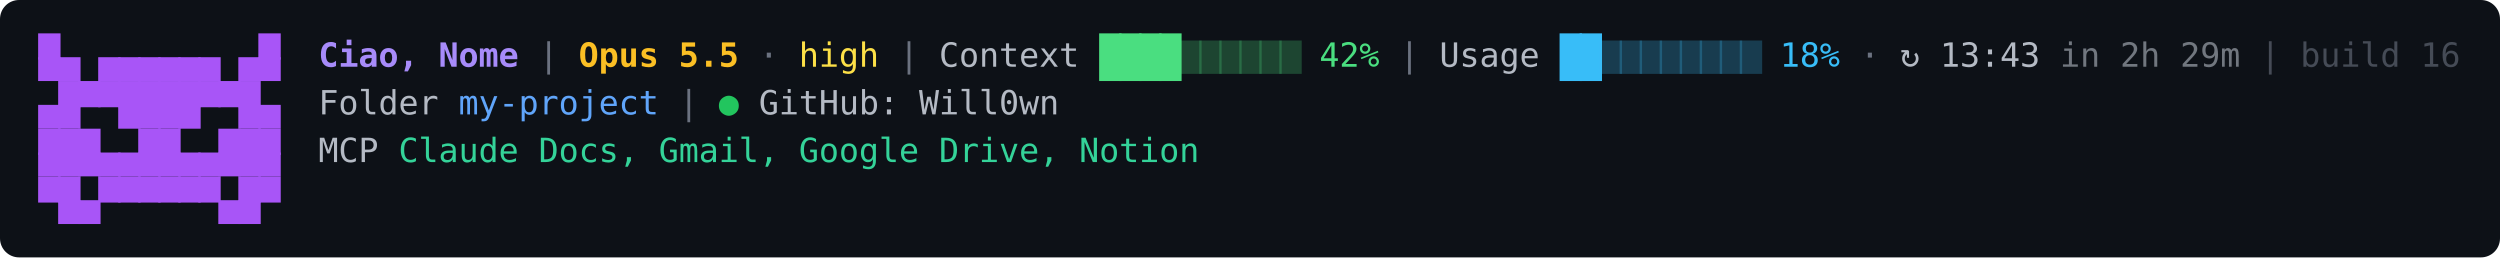
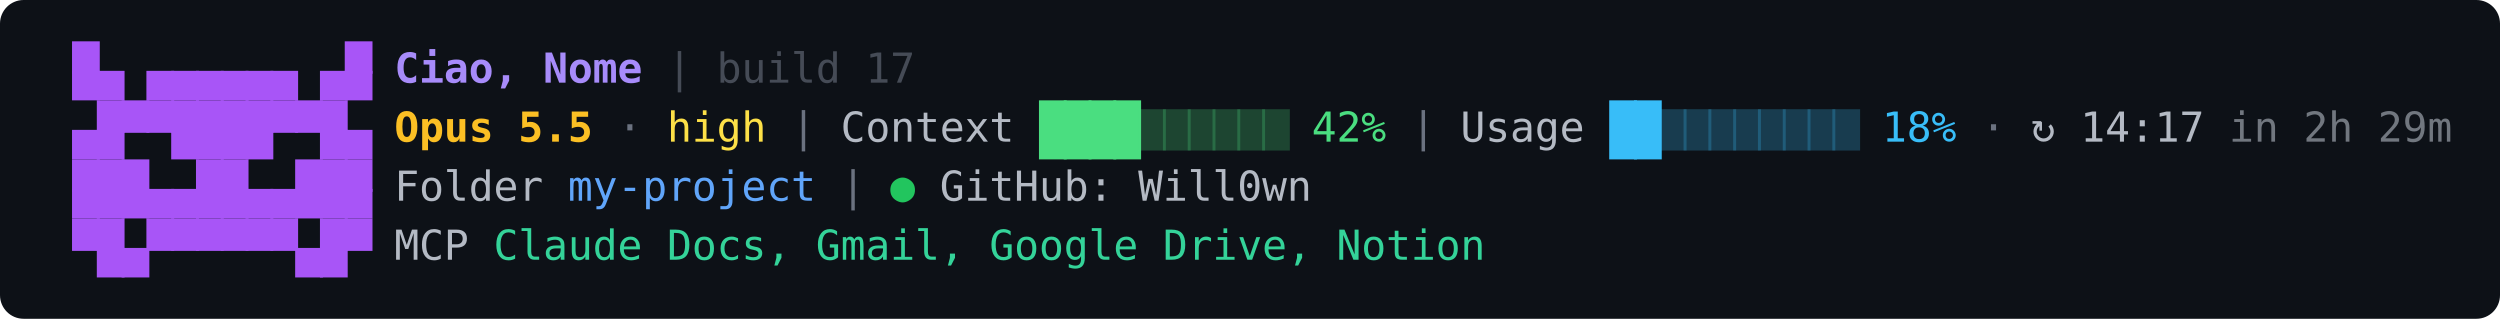
- <svg xmlns="http://www.w3.org/2000/svg" width="1049" height="108" viewBox="0 0 1049 108" font-family="Consolas, Menlo, monospace" font-size="14">
+ <svg xmlns="http://www.w3.org/2000/svg" width="847" height="108" viewBox="0 0 847 108" font-family="Consolas, Menlo, monospace" font-size="14">
  <rect width="100%" height="100%" rx="8" fill="#0d1117" />
-   <rect x="16" y="24" width="9.4" height="10" fill="#a855f7" />
-   <rect x="16" y="14" width="9.4" height="11" fill="#a855f7" />
  <rect x="24.4" y="24" width="9.4" height="10" fill="#a855f7" />
-   <rect x="41.2" y="24" width="9.4" height="10" fill="#a855f7" />
+   <rect x="24.4" y="14" width="9.4" height="11" fill="#a855f7" />
+   <rect x="32.8" y="24" width="9.4" height="10" fill="#a855f7" />
  <rect x="49.6" y="24" width="9.4" height="10" fill="#a855f7" />
  <rect x="58" y="24" width="9.4" height="10" fill="#a855f7" />
  <rect x="66.4" y="24" width="9.4" height="10" fill="#a855f7" />
  <rect x="74.8" y="24" width="9.4" height="10" fill="#a855f7" />
  <rect x="83.2" y="24" width="9.4" height="10" fill="#a855f7" />
-   <rect x="100" y="24" width="9.4" height="10" fill="#a855f7" />
+   <rect x="91.6" y="24" width="9.4" height="10" fill="#a855f7" />
  <rect x="108.4" y="24" width="9.4" height="10" fill="#a855f7" />
-   <rect x="108.4" y="14" width="9.4" height="11" fill="#a855f7" />
+   <rect x="116.8" y="24" width="9.4" height="10" fill="#a855f7" />
+   <rect x="116.8" y="14" width="9.4" height="11" fill="#a855f7" />
  <text x="133.6" y="28" fill="#a78bfa" font-weight="bold">C</text>
  <text x="142" y="28" fill="#a78bfa" font-weight="bold">i</text>
  <text x="150.4" y="28" fill="#a78bfa" font-weight="bold">a</text>
  <text x="158.8" y="28" fill="#a78bfa" font-weight="bold">o</text>
  <text x="167.2" y="28" fill="#a78bfa" font-weight="bold">,</text>
  <text x="184" y="28" fill="#a78bfa" font-weight="bold">N</text>
  <text x="192.4" y="28" fill="#a78bfa" font-weight="bold">o</text>
  <text x="200.8" y="28" fill="#a78bfa" font-weight="bold">m</text>
  <text x="209.2" y="28" fill="#a78bfa" font-weight="bold">e</text>
-   <text x="226" y="28" fill="#6b7280">|</text>
-   <text x="242.8" y="28" fill="#fbbf24" font-weight="bold">O</text>
-   <text x="251.2" y="28" fill="#fbbf24" font-weight="bold">p</text>
-   <text x="259.6" y="28" fill="#fbbf24" font-weight="bold">u</text>
-   <text x="268" y="28" fill="#fbbf24" font-weight="bold">s</text>
-   <text x="284.8" y="28" fill="#fbbf24" font-weight="bold">5</text>
-   <text x="293.2" y="28" fill="#fbbf24" font-weight="bold">.</text>
-   <text x="301.6" y="28" fill="#fbbf24" font-weight="bold">5</text>
-   <text x="318.4" y="28" fill="#6b7280">·</text>
-   <text x="335.2" y="28" fill="#fde047">h</text>
-   <text x="343.6" y="28" fill="#fde047">i</text>
-   <text x="352" y="28" fill="#fde047">g</text>
-   <text x="360.4" y="28" fill="#fde047">h</text>
-   <text x="377.2" y="28" fill="#6b7280">|</text>
-   <text x="394" y="28" fill="#b4bac4">C</text>
-   <text x="402.4" y="28" fill="#b4bac4">o</text>
-   <text x="410.8" y="28" fill="#b4bac4">n</text>
-   <text x="419.2" y="28" fill="#b4bac4">t</text>
-   <text x="427.6" y="28" fill="#b4bac4">e</text>
-   <text x="436" y="28" fill="#b4bac4">x</text>
-   <text x="444.4" y="28" fill="#b4bac4">t</text>
-   <rect x="461.2" y="14" width="9.4" height="20" fill="#4ade80" />
-   <rect x="469.6" y="14" width="9.4" height="20" fill="#4ade80" />
-   <rect x="478" y="14" width="9.4" height="20" fill="#4ade80" />
-   <rect x="486.4" y="14" width="9.4" height="20" fill="#4ade80" />
-   <rect x="494.8" y="17" width="9.4" height="14" fill="#4ade80" opacity="0.25" />
-   <rect x="503.2" y="17" width="9.4" height="14" fill="#4ade80" opacity="0.25" />
-   <rect x="511.6" y="17" width="9.4" height="14" fill="#4ade80" opacity="0.25" />
-   <rect x="520" y="17" width="9.4" height="14" fill="#4ade80" opacity="0.25" />
-   <rect x="528.4" y="17" width="9.4" height="14" fill="#4ade80" opacity="0.25" />
-   <rect x="536.8" y="17" width="9.4" height="14" fill="#4ade80" opacity="0.25" />
-   <text x="553.6" y="28" fill="#4ade80">4</text>
-   <text x="562" y="28" fill="#4ade80">2</text>
-   <text x="570.4" y="28" fill="#4ade80">%</text>
-   <text x="587.2" y="28" fill="#6b7280">|</text>
-   <text x="604" y="28" fill="#b4bac4">U</text>
-   <text x="612.4" y="28" fill="#b4bac4">s</text>
-   <text x="620.8" y="28" fill="#b4bac4">a</text>
-   <text x="629.2" y="28" fill="#b4bac4">g</text>
-   <text x="637.6" y="28" fill="#b4bac4">e</text>
-   <rect x="654.4" y="14" width="9.4" height="20" fill="#38bdf8" />
-   <rect x="662.8" y="14" width="9.4" height="20" fill="#38bdf8" />
-   <rect x="671.2" y="17" width="9.4" height="14" fill="#38bdf8" opacity="0.25" />
-   <rect x="679.6" y="17" width="9.4" height="14" fill="#38bdf8" opacity="0.25" />
-   <rect x="688" y="17" width="9.4" height="14" fill="#38bdf8" opacity="0.25" />
-   <rect x="696.4" y="17" width="9.4" height="14" fill="#38bdf8" opacity="0.25" />
-   <rect x="704.8" y="17" width="9.4" height="14" fill="#38bdf8" opacity="0.25" />
-   <rect x="713.2" y="17" width="9.4" height="14" fill="#38bdf8" opacity="0.25" />
-   <rect x="721.6" y="17" width="9.4" height="14" fill="#38bdf8" opacity="0.25" />
-   <rect x="730" y="17" width="9.4" height="14" fill="#38bdf8" opacity="0.25" />
-   <text x="746.8" y="28" fill="#38bdf8">1</text>
-   <text x="755.2" y="28" fill="#38bdf8">8</text>
-   <text x="763.6" y="28" fill="#38bdf8">%</text>
-   <text x="780.4" y="28" fill="#6b7280">·</text>
-   <text x="797.2" y="28" fill="#b4bac4">↻</text>
-   <text x="814" y="28" fill="#b4bac4">1</text>
-   <text x="822.4" y="28" fill="#b4bac4">3</text>
-   <text x="830.8" y="28" fill="#b4bac4">:</text>
-   <text x="839.2" y="28" fill="#b4bac4">4</text>
-   <text x="847.6" y="28" fill="#b4bac4">3</text>
-   <text x="864.4" y="28" fill="#b4bac4" opacity="0.6">i</text>
-   <text x="872.8" y="28" fill="#b4bac4" opacity="0.6">n</text>
-   <text x="889.6" y="28" fill="#b4bac4" opacity="0.6">2</text>
-   <text x="898" y="28" fill="#b4bac4" opacity="0.6">h</text>
-   <text x="914.8" y="28" fill="#b4bac4" opacity="0.6">2</text>
-   <text x="923.2" y="28" fill="#b4bac4" opacity="0.6">9</text>
-   <text x="931.6" y="28" fill="#b4bac4" opacity="0.6">m</text>
-   <text x="948.4" y="28" fill="#6b7280" opacity="0.6">|</text>
-   <text x="965.2" y="28" fill="#6b7280" opacity="0.6">b</text>
-   <text x="973.6" y="28" fill="#6b7280" opacity="0.6">u</text>
-   <text x="982" y="28" fill="#6b7280" opacity="0.6">i</text>
-   <text x="990.4" y="28" fill="#6b7280" opacity="0.6">l</text>
-   <text x="998.8" y="28" fill="#6b7280" opacity="0.6">d</text>
-   <text x="1015.6" y="28" fill="#6b7280" opacity="0.6">1</text>
-   <text x="1024" y="28" fill="#6b7280" opacity="0.6">6</text>
-   <rect x="16" y="44" width="9.4" height="10" fill="#a855f7" />
+   <text x="226" y="28" fill="#6b7280" opacity="0.6">|</text>
+   <text x="242.8" y="28" fill="#6b7280" opacity="0.6">b</text>
+   <text x="251.2" y="28" fill="#6b7280" opacity="0.6">u</text>
+   <text x="259.6" y="28" fill="#6b7280" opacity="0.6">i</text>
+   <text x="268" y="28" fill="#6b7280" opacity="0.6">l</text>
+   <text x="276.4" y="28" fill="#6b7280" opacity="0.6">d</text>
+   <text x="293.2" y="28" fill="#6b7280" opacity="0.6">1</text>
+   <text x="301.6" y="28" fill="#6b7280" opacity="0.6">7</text>
  <rect x="24.4" y="44" width="9.4" height="10" fill="#a855f7" />
-   <rect x="24.4" y="34" width="9.4" height="11" fill="#a855f7" />
+   <rect x="32.8" y="44" width="9.4" height="10" fill="#a855f7" />
  <rect x="32.8" y="34" width="9.4" height="11" fill="#a855f7" />
  <rect x="41.2" y="34" width="9.4" height="11" fill="#a855f7" />
-   <rect x="49.6" y="44" width="9.4" height="10" fill="#a855f7" />
  <rect x="49.6" y="34" width="9.4" height="11" fill="#a855f7" />
  <rect x="58" y="44" width="9.4" height="10" fill="#a855f7" />
  <rect x="58" y="34" width="9.4" height="11" fill="#a855f7" />
  <rect x="66.4" y="44" width="9.4" height="10" fill="#a855f7" />
  <rect x="66.4" y="34" width="9.4" height="11" fill="#a855f7" />
  <rect x="74.8" y="44" width="9.4" height="10" fill="#a855f7" />
  <rect x="74.8" y="34" width="9.4" height="11" fill="#a855f7" />
+   <rect x="83.2" y="44" width="9.4" height="10" fill="#a855f7" />
  <rect x="83.2" y="34" width="9.4" height="11" fill="#a855f7" />
  <rect x="91.6" y="34" width="9.4" height="11" fill="#a855f7" />
-   <rect x="100" y="44" width="9.4" height="10" fill="#a855f7" />
  <rect x="100" y="34" width="9.4" height="11" fill="#a855f7" />
  <rect x="108.4" y="44" width="9.4" height="10" fill="#a855f7" />
-   <text x="133.6" y="48" fill="#b4bac4">F</text>
-   <text x="142" y="48" fill="#b4bac4">o</text>
-   <text x="150.4" y="48" fill="#b4bac4">l</text>
-   <text x="158.8" y="48" fill="#b4bac4">d</text>
-   <text x="167.2" y="48" fill="#b4bac4">e</text>
-   <text x="175.6" y="48" fill="#b4bac4">r</text>
-   <text x="192.4" y="48" fill="#60a5fa">m</text>
-   <text x="200.8" y="48" fill="#60a5fa">y</text>
-   <text x="209.2" y="48" fill="#60a5fa">-</text>
-   <text x="217.6" y="48" fill="#60a5fa">p</text>
-   <text x="226" y="48" fill="#60a5fa">r</text>
-   <text x="234.4" y="48" fill="#60a5fa">o</text>
-   <text x="242.8" y="48" fill="#60a5fa">j</text>
-   <text x="251.2" y="48" fill="#60a5fa">e</text>
-   <text x="259.6" y="48" fill="#60a5fa">c</text>
-   <text x="268" y="48" fill="#60a5fa">t</text>
-   <text x="284.8" y="48" fill="#6b7280">|</text>
-   <text x="301.6" y="48" fill="#22c55e">●</text>
-   <text x="318.4" y="48" fill="#b4bac4">G</text>
-   <text x="326.8" y="48" fill="#b4bac4">i</text>
+   <rect x="108.4" y="34" width="9.4" height="11" fill="#a855f7" />
+   <rect x="116.8" y="44" width="9.4" height="10" fill="#a855f7" />
+   <text x="133.6" y="48" fill="#fbbf24" font-weight="bold">O</text>
+   <text x="142" y="48" fill="#fbbf24" font-weight="bold">p</text>
+   <text x="150.4" y="48" fill="#fbbf24" font-weight="bold">u</text>
+   <text x="158.8" y="48" fill="#fbbf24" font-weight="bold">s</text>
+   <text x="175.6" y="48" fill="#fbbf24" font-weight="bold">5</text>
+   <text x="184" y="48" fill="#fbbf24" font-weight="bold">.</text>
+   <text x="192.4" y="48" fill="#fbbf24" font-weight="bold">5</text>
+   <text x="209.2" y="48" fill="#6b7280">·</text>
+   <text x="226" y="48" fill="#fde047">h</text>
+   <text x="234.4" y="48" fill="#fde047">i</text>
+   <text x="242.8" y="48" fill="#fde047">g</text>
+   <text x="251.2" y="48" fill="#fde047">h</text>
+   <text x="268" y="48" fill="#6b7280">|</text>
+   <text x="284.8" y="48" fill="#b4bac4">C</text>
+   <text x="293.2" y="48" fill="#b4bac4">o</text>
+   <text x="301.6" y="48" fill="#b4bac4">n</text>
+   <text x="310" y="48" fill="#b4bac4">t</text>
+   <text x="318.4" y="48" fill="#b4bac4">e</text>
+   <text x="326.8" y="48" fill="#b4bac4">x</text>
  <text x="335.2" y="48" fill="#b4bac4">t</text>
-   <text x="343.6" y="48" fill="#b4bac4">H</text>
-   <text x="352" y="48" fill="#b4bac4">u</text>
-   <text x="360.4" y="48" fill="#b4bac4">b</text>
-   <text x="368.8" y="48" fill="#b4bac4">:</text>
-   <text x="385.6" y="48" fill="#b4bac4">W</text>
-   <text x="394" y="48" fill="#b4bac4">i</text>
-   <text x="402.4" y="48" fill="#b4bac4">l</text>
-   <text x="410.8" y="48" fill="#b4bac4">l</text>
-   <text x="419.2" y="48" fill="#b4bac4">0</text>
-   <text x="427.6" y="48" fill="#b4bac4">w</text>
-   <text x="436" y="48" fill="#b4bac4">n</text>
-   <rect x="16" y="64" width="9.4" height="10" fill="#a855f7" />
-   <rect x="16" y="54" width="9.4" height="11" fill="#a855f7" />
+   <rect x="352" y="34" width="9.4" height="20" fill="#4ade80" />
+   <rect x="360.4" y="34" width="9.4" height="20" fill="#4ade80" />
+   <rect x="368.8" y="34" width="9.4" height="20" fill="#4ade80" />
+   <rect x="377.2" y="34" width="9.4" height="20" fill="#4ade80" />
+   <rect x="385.6" y="37" width="9.4" height="14" fill="#4ade80" opacity="0.25" />
+   <rect x="394" y="37" width="9.4" height="14" fill="#4ade80" opacity="0.25" />
+   <rect x="402.4" y="37" width="9.4" height="14" fill="#4ade80" opacity="0.25" />
+   <rect x="410.8" y="37" width="9.4" height="14" fill="#4ade80" opacity="0.25" />
+   <rect x="419.2" y="37" width="9.4" height="14" fill="#4ade80" opacity="0.25" />
+   <rect x="427.6" y="37" width="9.4" height="14" fill="#4ade80" opacity="0.25" />
+   <text x="444.4" y="48" fill="#4ade80">4</text>
+   <text x="452.8" y="48" fill="#4ade80">2</text>
+   <text x="461.2" y="48" fill="#4ade80">%</text>
+   <text x="478" y="48" fill="#6b7280">|</text>
+   <text x="494.8" y="48" fill="#b4bac4">U</text>
+   <text x="503.2" y="48" fill="#b4bac4">s</text>
+   <text x="511.6" y="48" fill="#b4bac4">a</text>
+   <text x="520" y="48" fill="#b4bac4">g</text>
+   <text x="528.4" y="48" fill="#b4bac4">e</text>
+   <rect x="545.2" y="34" width="9.4" height="20" fill="#38bdf8" />
+   <rect x="553.6" y="34" width="9.4" height="20" fill="#38bdf8" />
+   <rect x="562" y="37" width="9.4" height="14" fill="#38bdf8" opacity="0.25" />
+   <rect x="570.4" y="37" width="9.4" height="14" fill="#38bdf8" opacity="0.25" />
+   <rect x="578.8" y="37" width="9.4" height="14" fill="#38bdf8" opacity="0.25" />
+   <rect x="587.2" y="37" width="9.4" height="14" fill="#38bdf8" opacity="0.25" />
+   <rect x="595.6" y="37" width="9.4" height="14" fill="#38bdf8" opacity="0.25" />
+   <rect x="604" y="37" width="9.4" height="14" fill="#38bdf8" opacity="0.25" />
+   <rect x="612.4" y="37" width="9.4" height="14" fill="#38bdf8" opacity="0.25" />
+   <rect x="620.8" y="37" width="9.4" height="14" fill="#38bdf8" opacity="0.25" />
+   <text x="637.6" y="48" fill="#38bdf8">1</text>
+   <text x="646" y="48" fill="#38bdf8">8</text>
+   <text x="654.4" y="48" fill="#38bdf8">%</text>
+   <text x="671.2" y="48" fill="#6b7280">·</text>
+   <text x="688" y="48" fill="#b4bac4">↻</text>
+   <text x="704.8" y="48" fill="#b4bac4">1</text>
+   <text x="713.2" y="48" fill="#b4bac4">4</text>
+   <text x="721.6" y="48" fill="#b4bac4">:</text>
+   <text x="730" y="48" fill="#b4bac4">1</text>
+   <text x="738.4" y="48" fill="#b4bac4">7</text>
+   <text x="755.2" y="48" fill="#b4bac4" opacity="0.6">i</text>
+   <text x="763.6" y="48" fill="#b4bac4" opacity="0.6">n</text>
+   <text x="780.4" y="48" fill="#b4bac4" opacity="0.6">2</text>
+   <text x="788.8" y="48" fill="#b4bac4" opacity="0.6">h</text>
+   <text x="805.6" y="48" fill="#b4bac4" opacity="0.6">2</text>
+   <text x="814" y="48" fill="#b4bac4" opacity="0.6">9</text>
+   <text x="822.4" y="48" fill="#b4bac4" opacity="0.6">m</text>
  <rect x="24.4" y="64" width="9.4" height="10" fill="#a855f7" />
  <rect x="24.4" y="54" width="9.4" height="11" fill="#a855f7" />
  <rect x="32.8" y="64" width="9.4" height="10" fill="#a855f7" />
  <rect x="32.8" y="54" width="9.4" height="11" fill="#a855f7" />
  <rect x="41.2" y="64" width="9.4" height="10" fill="#a855f7" />
+   <rect x="41.2" y="54" width="9.4" height="11" fill="#a855f7" />
  <rect x="49.6" y="64" width="9.4" height="10" fill="#a855f7" />
  <rect x="58" y="64" width="9.4" height="10" fill="#a855f7" />
-   <rect x="58" y="54" width="9.4" height="11" fill="#a855f7" />
  <rect x="66.4" y="64" width="9.4" height="10" fill="#a855f7" />
  <rect x="66.4" y="54" width="9.4" height="11" fill="#a855f7" />
  <rect x="74.8" y="64" width="9.4" height="10" fill="#a855f7" />
+   <rect x="74.8" y="54" width="9.4" height="11" fill="#a855f7" />
  <rect x="83.2" y="64" width="9.4" height="10" fill="#a855f7" />
  <rect x="91.6" y="64" width="9.4" height="10" fill="#a855f7" />
-   <rect x="91.6" y="54" width="9.4" height="11" fill="#a855f7" />
  <rect x="100" y="64" width="9.4" height="10" fill="#a855f7" />
  <rect x="100" y="54" width="9.4" height="11" fill="#a855f7" />
  <rect x="108.4" y="64" width="9.4" height="10" fill="#a855f7" />
  <rect x="108.4" y="54" width="9.4" height="11" fill="#a855f7" />
-   <text x="133.6" y="68" fill="#b4bac4">M</text>
-   <text x="142" y="68" fill="#b4bac4">C</text>
-   <text x="150.4" y="68" fill="#b4bac4">P</text>
-   <text x="167.2" y="68" fill="#34d399">C</text>
-   <text x="175.6" y="68" fill="#34d399">l</text>
-   <text x="184" y="68" fill="#34d399">a</text>
-   <text x="192.4" y="68" fill="#34d399">u</text>
-   <text x="200.8" y="68" fill="#34d399">d</text>
-   <text x="209.2" y="68" fill="#34d399">e</text>
-   <text x="226" y="68" fill="#34d399">D</text>
-   <text x="234.4" y="68" fill="#34d399">o</text>
-   <text x="242.8" y="68" fill="#34d399">c</text>
-   <text x="251.2" y="68" fill="#34d399">s</text>
-   <text x="259.6" y="68" fill="#34d399">,</text>
-   <text x="276.4" y="68" fill="#34d399">G</text>
-   <text x="284.8" y="68" fill="#34d399">m</text>
-   <text x="293.2" y="68" fill="#34d399">a</text>
-   <text x="301.6" y="68" fill="#34d399">i</text>
-   <text x="310" y="68" fill="#34d399">l</text>
-   <text x="318.4" y="68" fill="#34d399">,</text>
-   <text x="335.2" y="68" fill="#34d399">G</text>
-   <text x="343.6" y="68" fill="#34d399">o</text>
-   <text x="352" y="68" fill="#34d399">o</text>
-   <text x="360.4" y="68" fill="#34d399">g</text>
-   <text x="368.8" y="68" fill="#34d399">l</text>
-   <text x="377.2" y="68" fill="#34d399">e</text>
-   <text x="394" y="68" fill="#34d399">D</text>
-   <text x="402.4" y="68" fill="#34d399">r</text>
-   <text x="410.8" y="68" fill="#34d399">i</text>
-   <text x="419.2" y="68" fill="#34d399">v</text>
-   <text x="427.6" y="68" fill="#34d399">e</text>
-   <text x="436" y="68" fill="#34d399">,</text>
-   <text x="452.8" y="68" fill="#34d399">N</text>
-   <text x="461.2" y="68" fill="#34d399">o</text>
-   <text x="469.6" y="68" fill="#34d399">t</text>
-   <text x="478" y="68" fill="#34d399">i</text>
-   <text x="486.4" y="68" fill="#34d399">o</text>
-   <text x="494.8" y="68" fill="#34d399">n</text>
-   <rect x="16" y="74" width="9.4" height="11" fill="#a855f7" />
-   <rect x="24.4" y="84" width="9.4" height="10" fill="#a855f7" />
+   <rect x="116.8" y="64" width="9.4" height="10" fill="#a855f7" />
+   <rect x="116.8" y="54" width="9.4" height="11" fill="#a855f7" />
+   <text x="133.6" y="68" fill="#b4bac4">F</text>
+   <text x="142" y="68" fill="#b4bac4">o</text>
+   <text x="150.4" y="68" fill="#b4bac4">l</text>
+   <text x="158.8" y="68" fill="#b4bac4">d</text>
+   <text x="167.2" y="68" fill="#b4bac4">e</text>
+   <text x="175.6" y="68" fill="#b4bac4">r</text>
+   <text x="192.4" y="68" fill="#60a5fa">m</text>
+   <text x="200.8" y="68" fill="#60a5fa">y</text>
+   <text x="209.2" y="68" fill="#60a5fa">-</text>
+   <text x="217.6" y="68" fill="#60a5fa">p</text>
+   <text x="226" y="68" fill="#60a5fa">r</text>
+   <text x="234.4" y="68" fill="#60a5fa">o</text>
+   <text x="242.8" y="68" fill="#60a5fa">j</text>
+   <text x="251.2" y="68" fill="#60a5fa">e</text>
+   <text x="259.6" y="68" fill="#60a5fa">c</text>
+   <text x="268" y="68" fill="#60a5fa">t</text>
+   <text x="284.8" y="68" fill="#6b7280">|</text>
+   <text x="301.6" y="68" fill="#22c55e">●</text>
+   <text x="318.4" y="68" fill="#b4bac4">G</text>
+   <text x="326.8" y="68" fill="#b4bac4">i</text>
+   <text x="335.2" y="68" fill="#b4bac4">t</text>
+   <text x="343.6" y="68" fill="#b4bac4">H</text>
+   <text x="352" y="68" fill="#b4bac4">u</text>
+   <text x="360.4" y="68" fill="#b4bac4">b</text>
+   <text x="368.8" y="68" fill="#b4bac4">:</text>
+   <text x="385.6" y="68" fill="#b4bac4">W</text>
+   <text x="394" y="68" fill="#b4bac4">i</text>
+   <text x="402.4" y="68" fill="#b4bac4">l</text>
+   <text x="410.8" y="68" fill="#b4bac4">l</text>
+   <text x="419.2" y="68" fill="#b4bac4">0</text>
+   <text x="427.6" y="68" fill="#b4bac4">w</text>
+   <text x="436" y="68" fill="#b4bac4">n</text>
  <rect x="24.4" y="74" width="9.4" height="11" fill="#a855f7" />
  <rect x="32.8" y="84" width="9.4" height="10" fill="#a855f7" />
-   <rect x="41.2" y="74" width="9.4" height="11" fill="#a855f7" />
+   <rect x="32.8" y="74" width="9.4" height="11" fill="#a855f7" />
+   <rect x="41.2" y="84" width="9.4" height="10" fill="#a855f7" />
  <rect x="49.6" y="74" width="9.4" height="11" fill="#a855f7" />
  <rect x="58" y="74" width="9.4" height="11" fill="#a855f7" />
  <rect x="66.4" y="74" width="9.4" height="11" fill="#a855f7" />
  <rect x="74.8" y="74" width="9.4" height="11" fill="#a855f7" />
  <rect x="83.2" y="74" width="9.4" height="11" fill="#a855f7" />
-   <rect x="91.6" y="84" width="9.4" height="10" fill="#a855f7" />
+   <rect x="91.6" y="74" width="9.4" height="11" fill="#a855f7" />
  <rect x="100" y="84" width="9.4" height="10" fill="#a855f7" />
-   <rect x="100" y="74" width="9.4" height="11" fill="#a855f7" />
+   <rect x="108.4" y="84" width="9.4" height="10" fill="#a855f7" />
  <rect x="108.4" y="74" width="9.4" height="11" fill="#a855f7" />
+   <rect x="116.8" y="74" width="9.4" height="11" fill="#a855f7" />
+   <text x="133.6" y="88" fill="#b4bac4">M</text>
+   <text x="142" y="88" fill="#b4bac4">C</text>
+   <text x="150.4" y="88" fill="#b4bac4">P</text>
+   <text x="167.2" y="88" fill="#34d399">C</text>
+   <text x="175.6" y="88" fill="#34d399">l</text>
+   <text x="184" y="88" fill="#34d399">a</text>
+   <text x="192.4" y="88" fill="#34d399">u</text>
+   <text x="200.8" y="88" fill="#34d399">d</text>
+   <text x="209.2" y="88" fill="#34d399">e</text>
+   <text x="226" y="88" fill="#34d399">D</text>
+   <text x="234.4" y="88" fill="#34d399">o</text>
+   <text x="242.8" y="88" fill="#34d399">c</text>
+   <text x="251.2" y="88" fill="#34d399">s</text>
+   <text x="259.6" y="88" fill="#34d399">,</text>
+   <text x="276.4" y="88" fill="#34d399">G</text>
+   <text x="284.8" y="88" fill="#34d399">m</text>
+   <text x="293.2" y="88" fill="#34d399">a</text>
+   <text x="301.6" y="88" fill="#34d399">i</text>
+   <text x="310" y="88" fill="#34d399">l</text>
+   <text x="318.4" y="88" fill="#34d399">,</text>
+   <text x="335.2" y="88" fill="#34d399">G</text>
+   <text x="343.6" y="88" fill="#34d399">o</text>
+   <text x="352" y="88" fill="#34d399">o</text>
+   <text x="360.4" y="88" fill="#34d399">g</text>
+   <text x="368.8" y="88" fill="#34d399">l</text>
+   <text x="377.2" y="88" fill="#34d399">e</text>
+   <text x="394" y="88" fill="#34d399">D</text>
+   <text x="402.4" y="88" fill="#34d399">r</text>
+   <text x="410.8" y="88" fill="#34d399">i</text>
+   <text x="419.2" y="88" fill="#34d399">v</text>
+   <text x="427.6" y="88" fill="#34d399">e</text>
+   <text x="436" y="88" fill="#34d399">,</text>
+   <text x="452.8" y="88" fill="#34d399">N</text>
+   <text x="461.2" y="88" fill="#34d399">o</text>
+   <text x="469.6" y="88" fill="#34d399">t</text>
+   <text x="478" y="88" fill="#34d399">i</text>
+   <text x="486.4" y="88" fill="#34d399">o</text>
+   <text x="494.8" y="88" fill="#34d399">n</text>
</svg>
